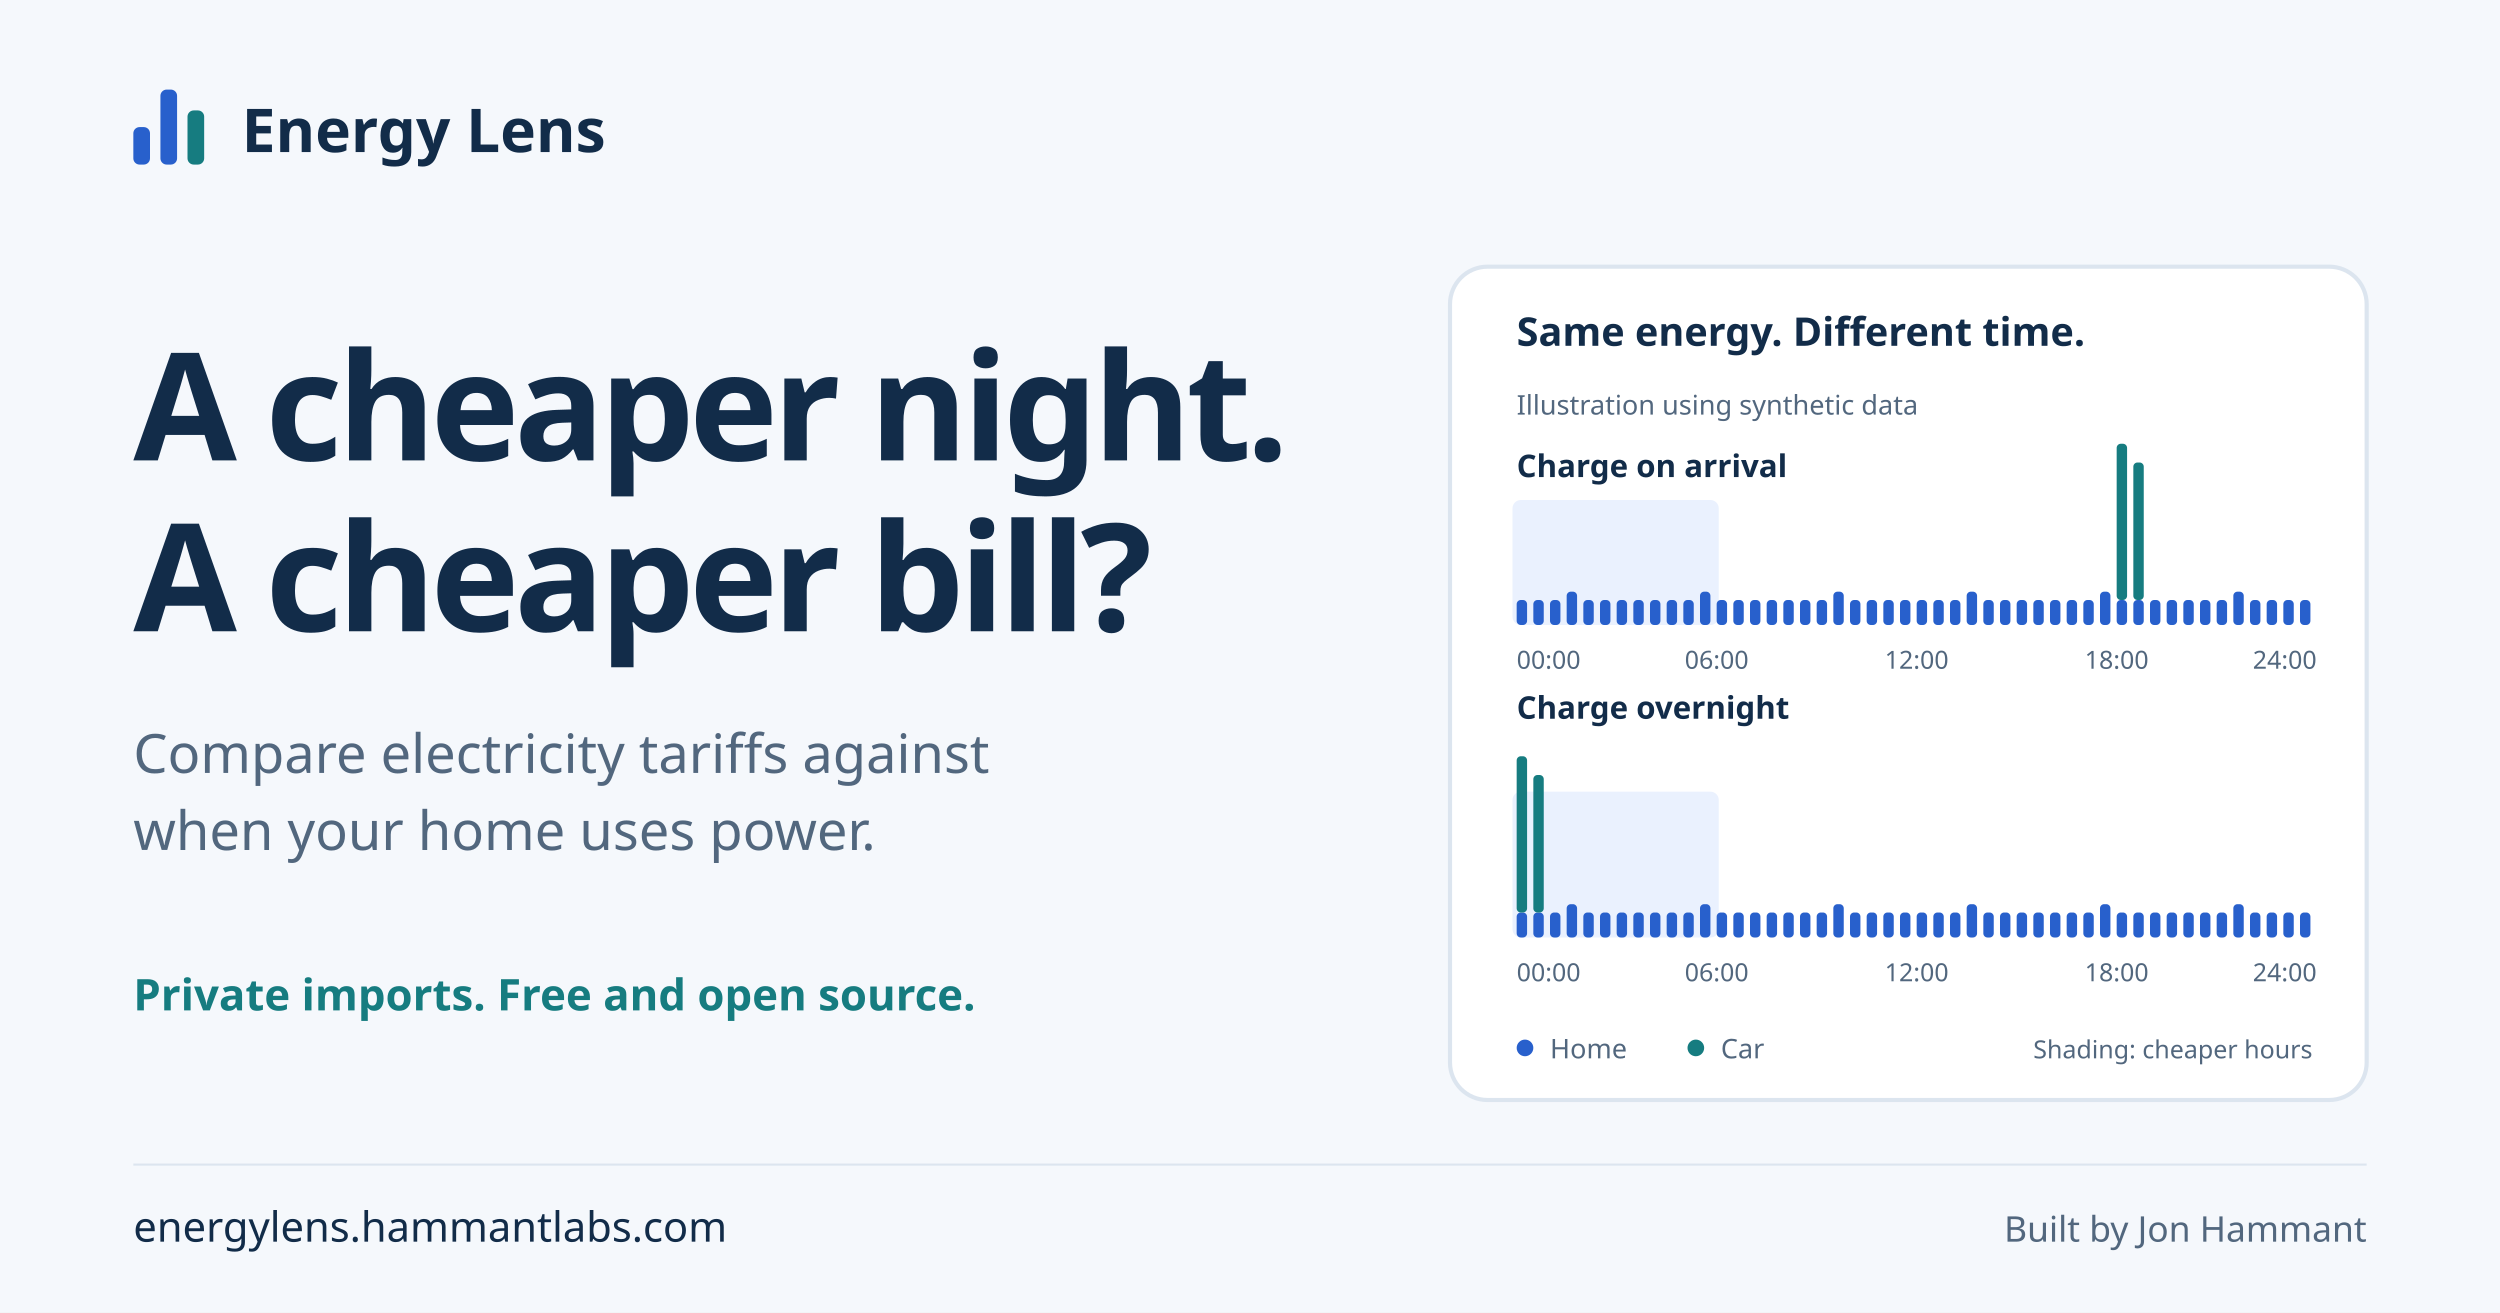
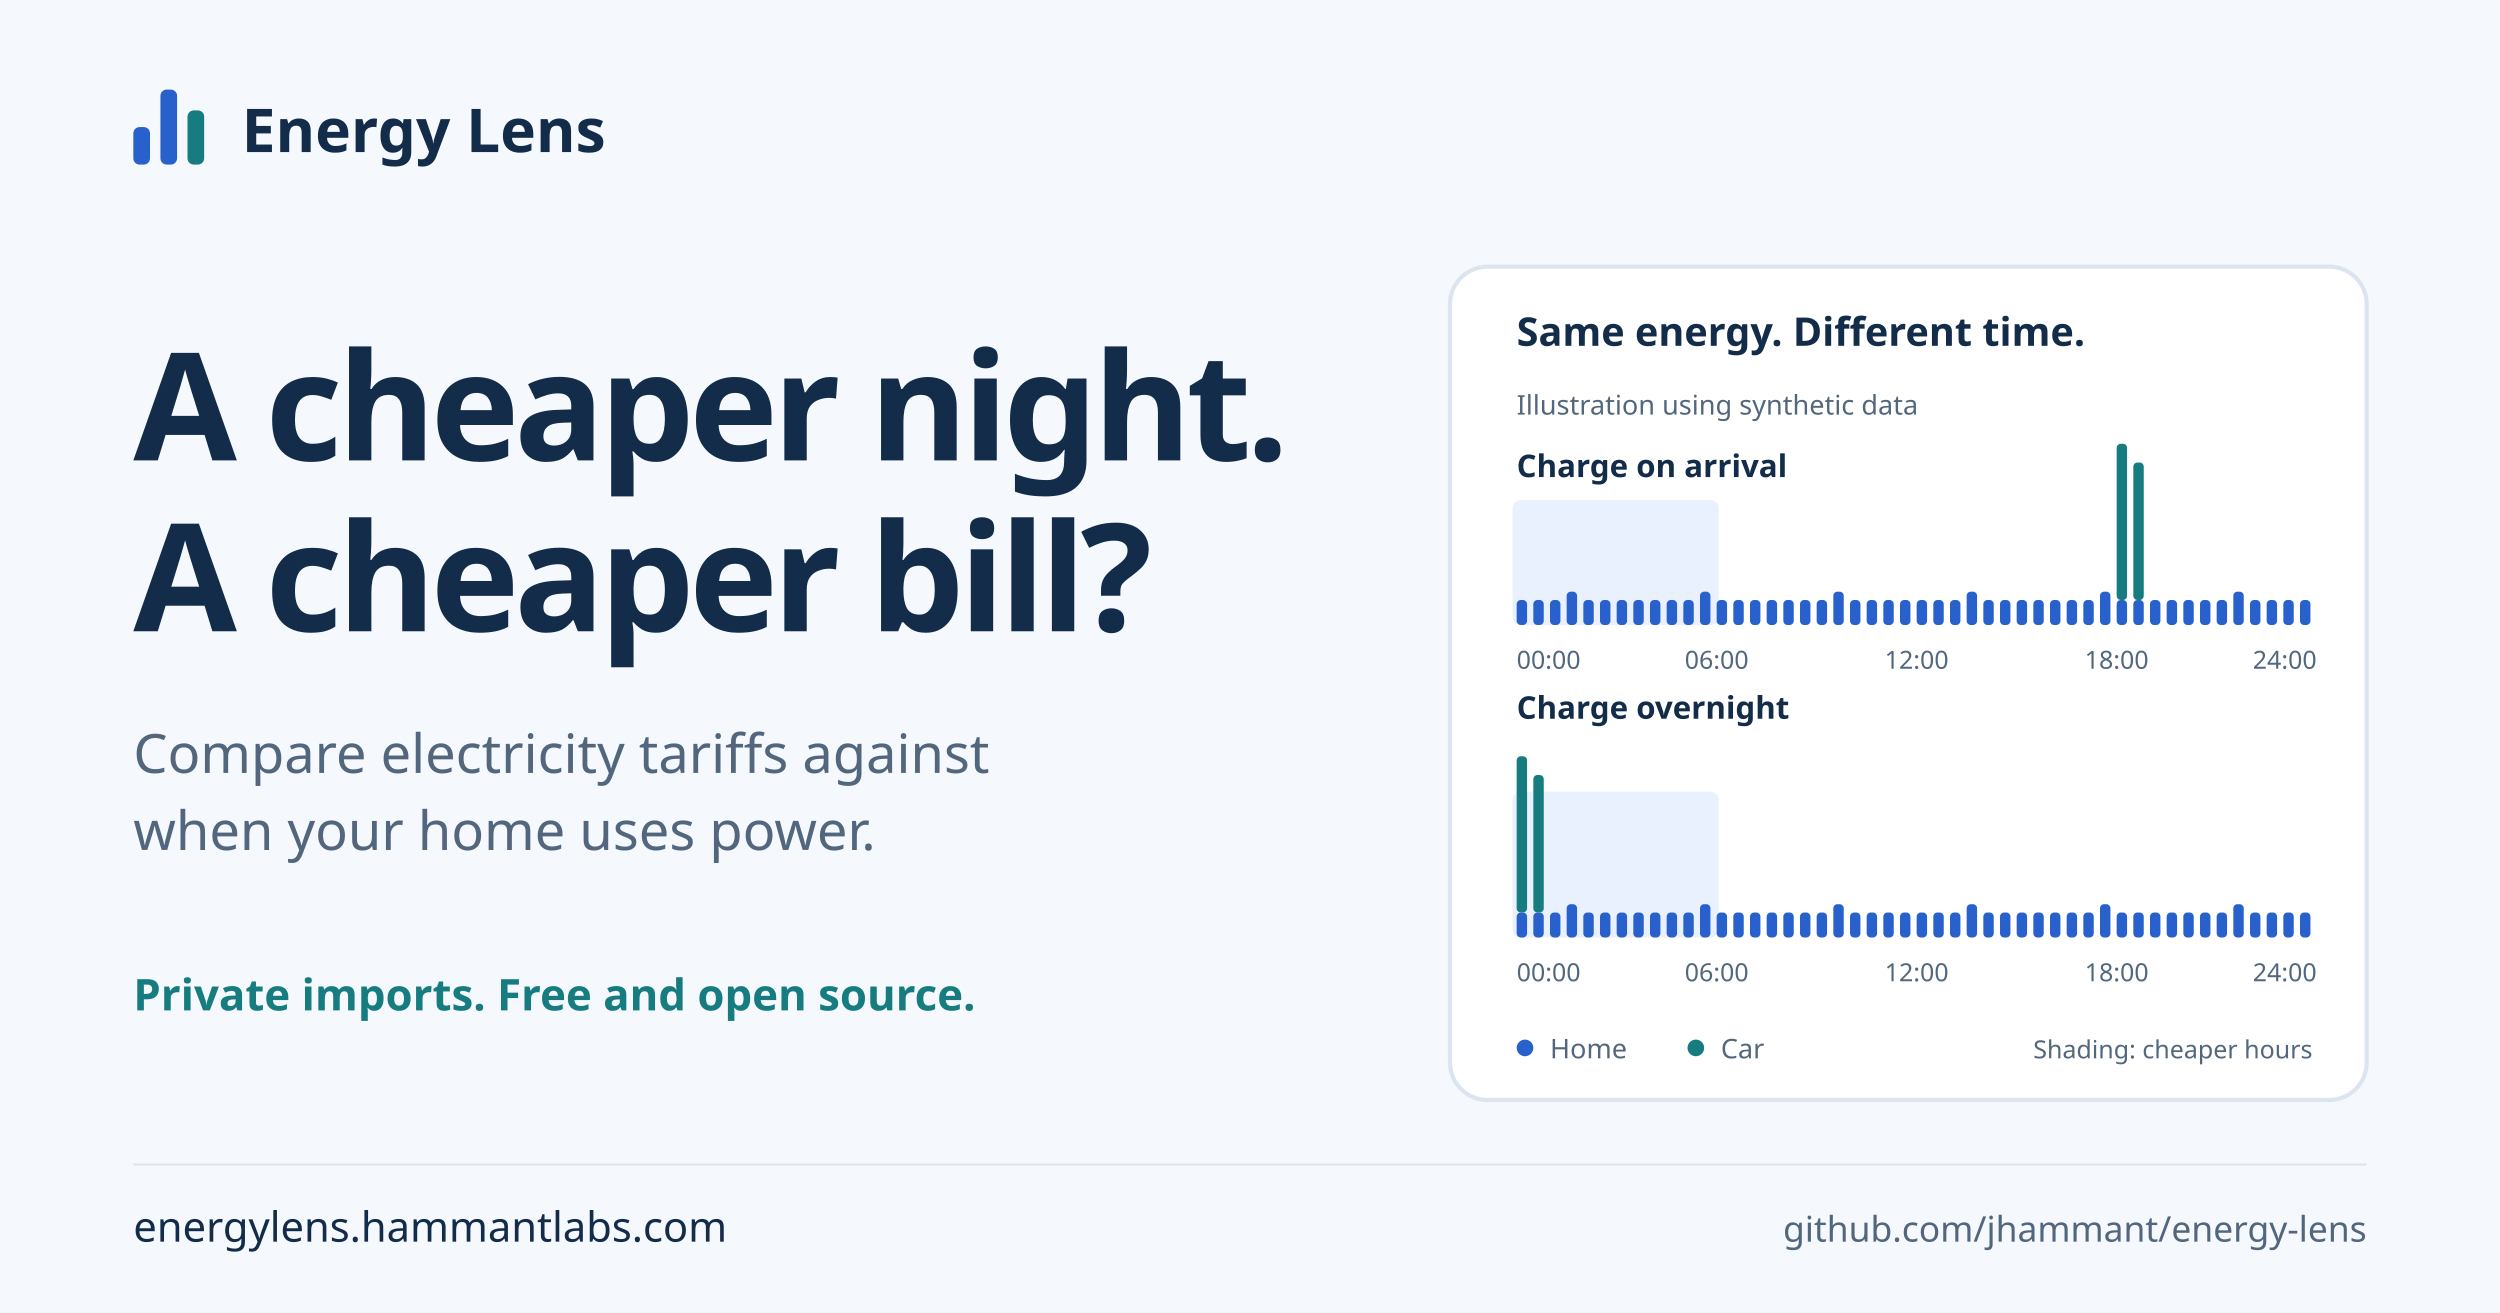
<svg xmlns="http://www.w3.org/2000/svg" width="1200" height="630" viewBox="0 0 1200 630" role="img" aria-labelledby="title desc">
  <rect width="1200" height="630" fill="#f5f8fc" />
  <g font-family="Avenir Next, Avenir, Trebuchet MS, sans-serif" fill="#122c49">
    <rect x="64" y="61" width="8" height="18" rx="3" fill="#2860cc" />
    <rect x="77" y="43" width="8" height="36" rx="3" fill="#2860cc" />
    <rect x="90" y="53" width="8" height="26" rx="3" fill="#167c80" />
    <text x="116" y="73" font-size="29" font-weight="700">Energy Lens</text>
    <text x="64" y="221" font-size="72" font-weight="650" letter-spacing="-2.5">A cheaper night.</text>
    <text x="64" y="303" font-size="72" font-weight="650" letter-spacing="-2.5">A cheaper bill?</text>
    <text x="64" y="371" font-size="26" fill="#52677e">Compare electricity tariffs against</text>
    <text x="64" y="408" font-size="26" fill="#52677e">when your home uses power.</text>
    <text x="64" y="485" font-size="21" font-weight="600" fill="#167c80">Private imports. Free and open source.</text>
    <rect x="696" y="128" width="440" height="400" rx="18" fill="white" stroke="#dce5ef" stroke-width="2" />
    <text x="728" y="166" font-size="19" font-weight="600">Same energy. Different time.</text>
    <text x="728" y="199" font-size="13" fill="#52677e">Illustration using synthetic data</text>
    <text x="728" y="229" font-size="15" font-weight="600">Charge on arrival</text>
    <rect x="726" y="240" width="99" height="60" rx="4" fill="#eaf1fe" />
    <rect x="728" y="288" width="5" height="12" rx="2" fill="#2860cc" />
    <rect x="736" y="288" width="5" height="12" rx="2" fill="#2860cc" />
    <rect x="744" y="288" width="5" height="12" rx="2" fill="#2860cc" />
    <rect x="752" y="284" width="5" height="16" rx="2" fill="#2860cc" />
    <rect x="760" y="288" width="5" height="12" rx="2" fill="#2860cc" />
    <rect x="768" y="288" width="5" height="12" rx="2" fill="#2860cc" />
    <rect x="776" y="288" width="5" height="12" rx="2" fill="#2860cc" />
    <rect x="784" y="288" width="5" height="12" rx="2" fill="#2860cc" />
    <rect x="792" y="288" width="5" height="12" rx="2" fill="#2860cc" />
    <rect x="800" y="288" width="5" height="12" rx="2" fill="#2860cc" />
    <rect x="808" y="288" width="5" height="12" rx="2" fill="#2860cc" />
    <rect x="816" y="284" width="5" height="16" rx="2" fill="#2860cc" />
    <rect x="824" y="288" width="5" height="12" rx="2" fill="#2860cc" />
    <rect x="832" y="288" width="5" height="12" rx="2" fill="#2860cc" />
    <rect x="840" y="288" width="5" height="12" rx="2" fill="#2860cc" />
    <rect x="848" y="288" width="5" height="12" rx="2" fill="#2860cc" />
    <rect x="856" y="288" width="5" height="12" rx="2" fill="#2860cc" />
    <rect x="864" y="288" width="5" height="12" rx="2" fill="#2860cc" />
    <rect x="872" y="288" width="5" height="12" rx="2" fill="#2860cc" />
    <rect x="880" y="284" width="5" height="16" rx="2" fill="#2860cc" />
    <rect x="888" y="288" width="5" height="12" rx="2" fill="#2860cc" />
    <rect x="896" y="288" width="5" height="12" rx="2" fill="#2860cc" />
    <rect x="904" y="288" width="5" height="12" rx="2" fill="#2860cc" />
    <rect x="912" y="288" width="5" height="12" rx="2" fill="#2860cc" />
    <rect x="920" y="288" width="5" height="12" rx="2" fill="#2860cc" />
    <rect x="928" y="288" width="5" height="12" rx="2" fill="#2860cc" />
    <rect x="936" y="288" width="5" height="12" rx="2" fill="#2860cc" />
    <rect x="944" y="284" width="5" height="16" rx="2" fill="#2860cc" />
    <rect x="952" y="288" width="5" height="12" rx="2" fill="#2860cc" />
    <rect x="960" y="288" width="5" height="12" rx="2" fill="#2860cc" />
    <rect x="968" y="288" width="5" height="12" rx="2" fill="#2860cc" />
    <rect x="976" y="288" width="5" height="12" rx="2" fill="#2860cc" />
    <rect x="984" y="288" width="5" height="12" rx="2" fill="#2860cc" />
    <rect x="992" y="288" width="5" height="12" rx="2" fill="#2860cc" />
    <rect x="1000" y="288" width="5" height="12" rx="2" fill="#2860cc" />
    <rect x="1008" y="284" width="5" height="16" rx="2" fill="#2860cc" />
    <rect x="1016" y="288" width="5" height="12" rx="2" fill="#2860cc" />
    <rect x="1016" y="213" width="5" height="75" rx="2" fill="#167c80" />
    <rect x="1024" y="288" width="5" height="12" rx="2" fill="#2860cc" />
    <rect x="1024" y="222" width="5" height="66" rx="2" fill="#167c80" />
    <rect x="1032" y="288" width="5" height="12" rx="2" fill="#2860cc" />
    <rect x="1040" y="288" width="5" height="12" rx="2" fill="#2860cc" />
    <rect x="1048" y="288" width="5" height="12" rx="2" fill="#2860cc" />
    <rect x="1056" y="288" width="5" height="12" rx="2" fill="#2860cc" />
    <rect x="1064" y="288" width="5" height="12" rx="2" fill="#2860cc" />
    <rect x="1072" y="284" width="5" height="16" rx="2" fill="#2860cc" />
    <rect x="1080" y="288" width="5" height="12" rx="2" fill="#2860cc" />
    <rect x="1088" y="288" width="5" height="12" rx="2" fill="#2860cc" />
    <rect x="1096" y="288" width="5" height="12" rx="2" fill="#2860cc" />
    <rect x="1104" y="288" width="5" height="12" rx="2" fill="#2860cc" />
    <text x="728" y="321" font-size="12" fill="#52677e" text-anchor="start">00:00</text>
    <text x="824" y="321" font-size="12" fill="#52677e" text-anchor="middle">06:00</text>
    <text x="920" y="321" font-size="12" fill="#52677e" text-anchor="middle">12:00</text>
    <text x="1016" y="321" font-size="12" fill="#52677e" text-anchor="middle">18:00</text>
    <text x="1112" y="321" font-size="12" fill="#52677e" text-anchor="end">24:00</text>
    <text x="728" y="345" font-size="15" font-weight="600">Charge overnight</text>
    <rect x="726" y="380" width="99" height="70" rx="4" fill="#eaf1fe" />
    <rect x="728" y="438" width="5" height="12" rx="2" fill="#2860cc" />
    <rect x="728" y="363" width="5" height="75" rx="2" fill="#167c80" />
    <rect x="736" y="438" width="5" height="12" rx="2" fill="#2860cc" />
    <rect x="736" y="372" width="5" height="66" rx="2" fill="#167c80" />
    <rect x="744" y="438" width="5" height="12" rx="2" fill="#2860cc" />
    <rect x="752" y="434" width="5" height="16" rx="2" fill="#2860cc" />
    <rect x="760" y="438" width="5" height="12" rx="2" fill="#2860cc" />
    <rect x="768" y="438" width="5" height="12" rx="2" fill="#2860cc" />
    <rect x="776" y="438" width="5" height="12" rx="2" fill="#2860cc" />
    <rect x="784" y="438" width="5" height="12" rx="2" fill="#2860cc" />
    <rect x="792" y="438" width="5" height="12" rx="2" fill="#2860cc" />
    <rect x="800" y="438" width="5" height="12" rx="2" fill="#2860cc" />
    <rect x="808" y="438" width="5" height="12" rx="2" fill="#2860cc" />
    <rect x="816" y="434" width="5" height="16" rx="2" fill="#2860cc" />
    <rect x="824" y="438" width="5" height="12" rx="2" fill="#2860cc" />
    <rect x="832" y="438" width="5" height="12" rx="2" fill="#2860cc" />
    <rect x="840" y="438" width="5" height="12" rx="2" fill="#2860cc" />
    <rect x="848" y="438" width="5" height="12" rx="2" fill="#2860cc" />
    <rect x="856" y="438" width="5" height="12" rx="2" fill="#2860cc" />
    <rect x="864" y="438" width="5" height="12" rx="2" fill="#2860cc" />
    <rect x="872" y="438" width="5" height="12" rx="2" fill="#2860cc" />
    <rect x="880" y="434" width="5" height="16" rx="2" fill="#2860cc" />
    <rect x="888" y="438" width="5" height="12" rx="2" fill="#2860cc" />
    <rect x="896" y="438" width="5" height="12" rx="2" fill="#2860cc" />
    <rect x="904" y="438" width="5" height="12" rx="2" fill="#2860cc" />
    <rect x="912" y="438" width="5" height="12" rx="2" fill="#2860cc" />
    <rect x="920" y="438" width="5" height="12" rx="2" fill="#2860cc" />
    <rect x="928" y="438" width="5" height="12" rx="2" fill="#2860cc" />
    <rect x="936" y="438" width="5" height="12" rx="2" fill="#2860cc" />
    <rect x="944" y="434" width="5" height="16" rx="2" fill="#2860cc" />
    <rect x="952" y="438" width="5" height="12" rx="2" fill="#2860cc" />
    <rect x="960" y="438" width="5" height="12" rx="2" fill="#2860cc" />
    <rect x="968" y="438" width="5" height="12" rx="2" fill="#2860cc" />
    <rect x="976" y="438" width="5" height="12" rx="2" fill="#2860cc" />
    <rect x="984" y="438" width="5" height="12" rx="2" fill="#2860cc" />
    <rect x="992" y="438" width="5" height="12" rx="2" fill="#2860cc" />
    <rect x="1000" y="438" width="5" height="12" rx="2" fill="#2860cc" />
    <rect x="1008" y="434" width="5" height="16" rx="2" fill="#2860cc" />
    <rect x="1016" y="438" width="5" height="12" rx="2" fill="#2860cc" />
    <rect x="1024" y="438" width="5" height="12" rx="2" fill="#2860cc" />
    <rect x="1032" y="438" width="5" height="12" rx="2" fill="#2860cc" />
    <rect x="1040" y="438" width="5" height="12" rx="2" fill="#2860cc" />
    <rect x="1048" y="438" width="5" height="12" rx="2" fill="#2860cc" />
    <rect x="1056" y="438" width="5" height="12" rx="2" fill="#2860cc" />
    <rect x="1064" y="438" width="5" height="12" rx="2" fill="#2860cc" />
    <rect x="1072" y="434" width="5" height="16" rx="2" fill="#2860cc" />
    <rect x="1080" y="438" width="5" height="12" rx="2" fill="#2860cc" />
    <rect x="1088" y="438" width="5" height="12" rx="2" fill="#2860cc" />
    <rect x="1096" y="438" width="5" height="12" rx="2" fill="#2860cc" />
    <rect x="1104" y="438" width="5" height="12" rx="2" fill="#2860cc" />
    <text x="728" y="471" font-size="12" fill="#52677e" text-anchor="start">00:00</text>
    <text x="824" y="471" font-size="12" fill="#52677e" text-anchor="middle">06:00</text>
    <text x="920" y="471" font-size="12" fill="#52677e" text-anchor="middle">12:00</text>
    <text x="1016" y="471" font-size="12" fill="#52677e" text-anchor="middle">18:00</text>
    <text x="1112" y="471" font-size="12" fill="#52677e" text-anchor="end">24:00</text>
    <circle cx="732" cy="503" r="4" fill="#2860cc" />
    <text x="744" y="508" font-size="13" fill="#52677e">Home</text>
    <circle cx="814" cy="503" r="4" fill="#167c80" />
    <text x="826" y="508" font-size="13" fill="#52677e">Car</text>
    <text x="1110" y="508" text-anchor="end" font-size="12" fill="#52677e">Shading: cheaper hours</text>
    <line x1="64" x2="1136" y1="559" y2="559" stroke="#dce5ef" />
    <text x="64" y="596" font-size="20">energylens.hammantlabs.com</text>
-     <text x="1136" y="596" text-anchor="end" font-size="17" fill="#52677e">Built by Jon Hammant</text>
+     <text x="1136" y="596" text-anchor="end" font-size="17" fill="#52677e">github.com/jhammant/energy-lens</text>
  </g>
</svg>
